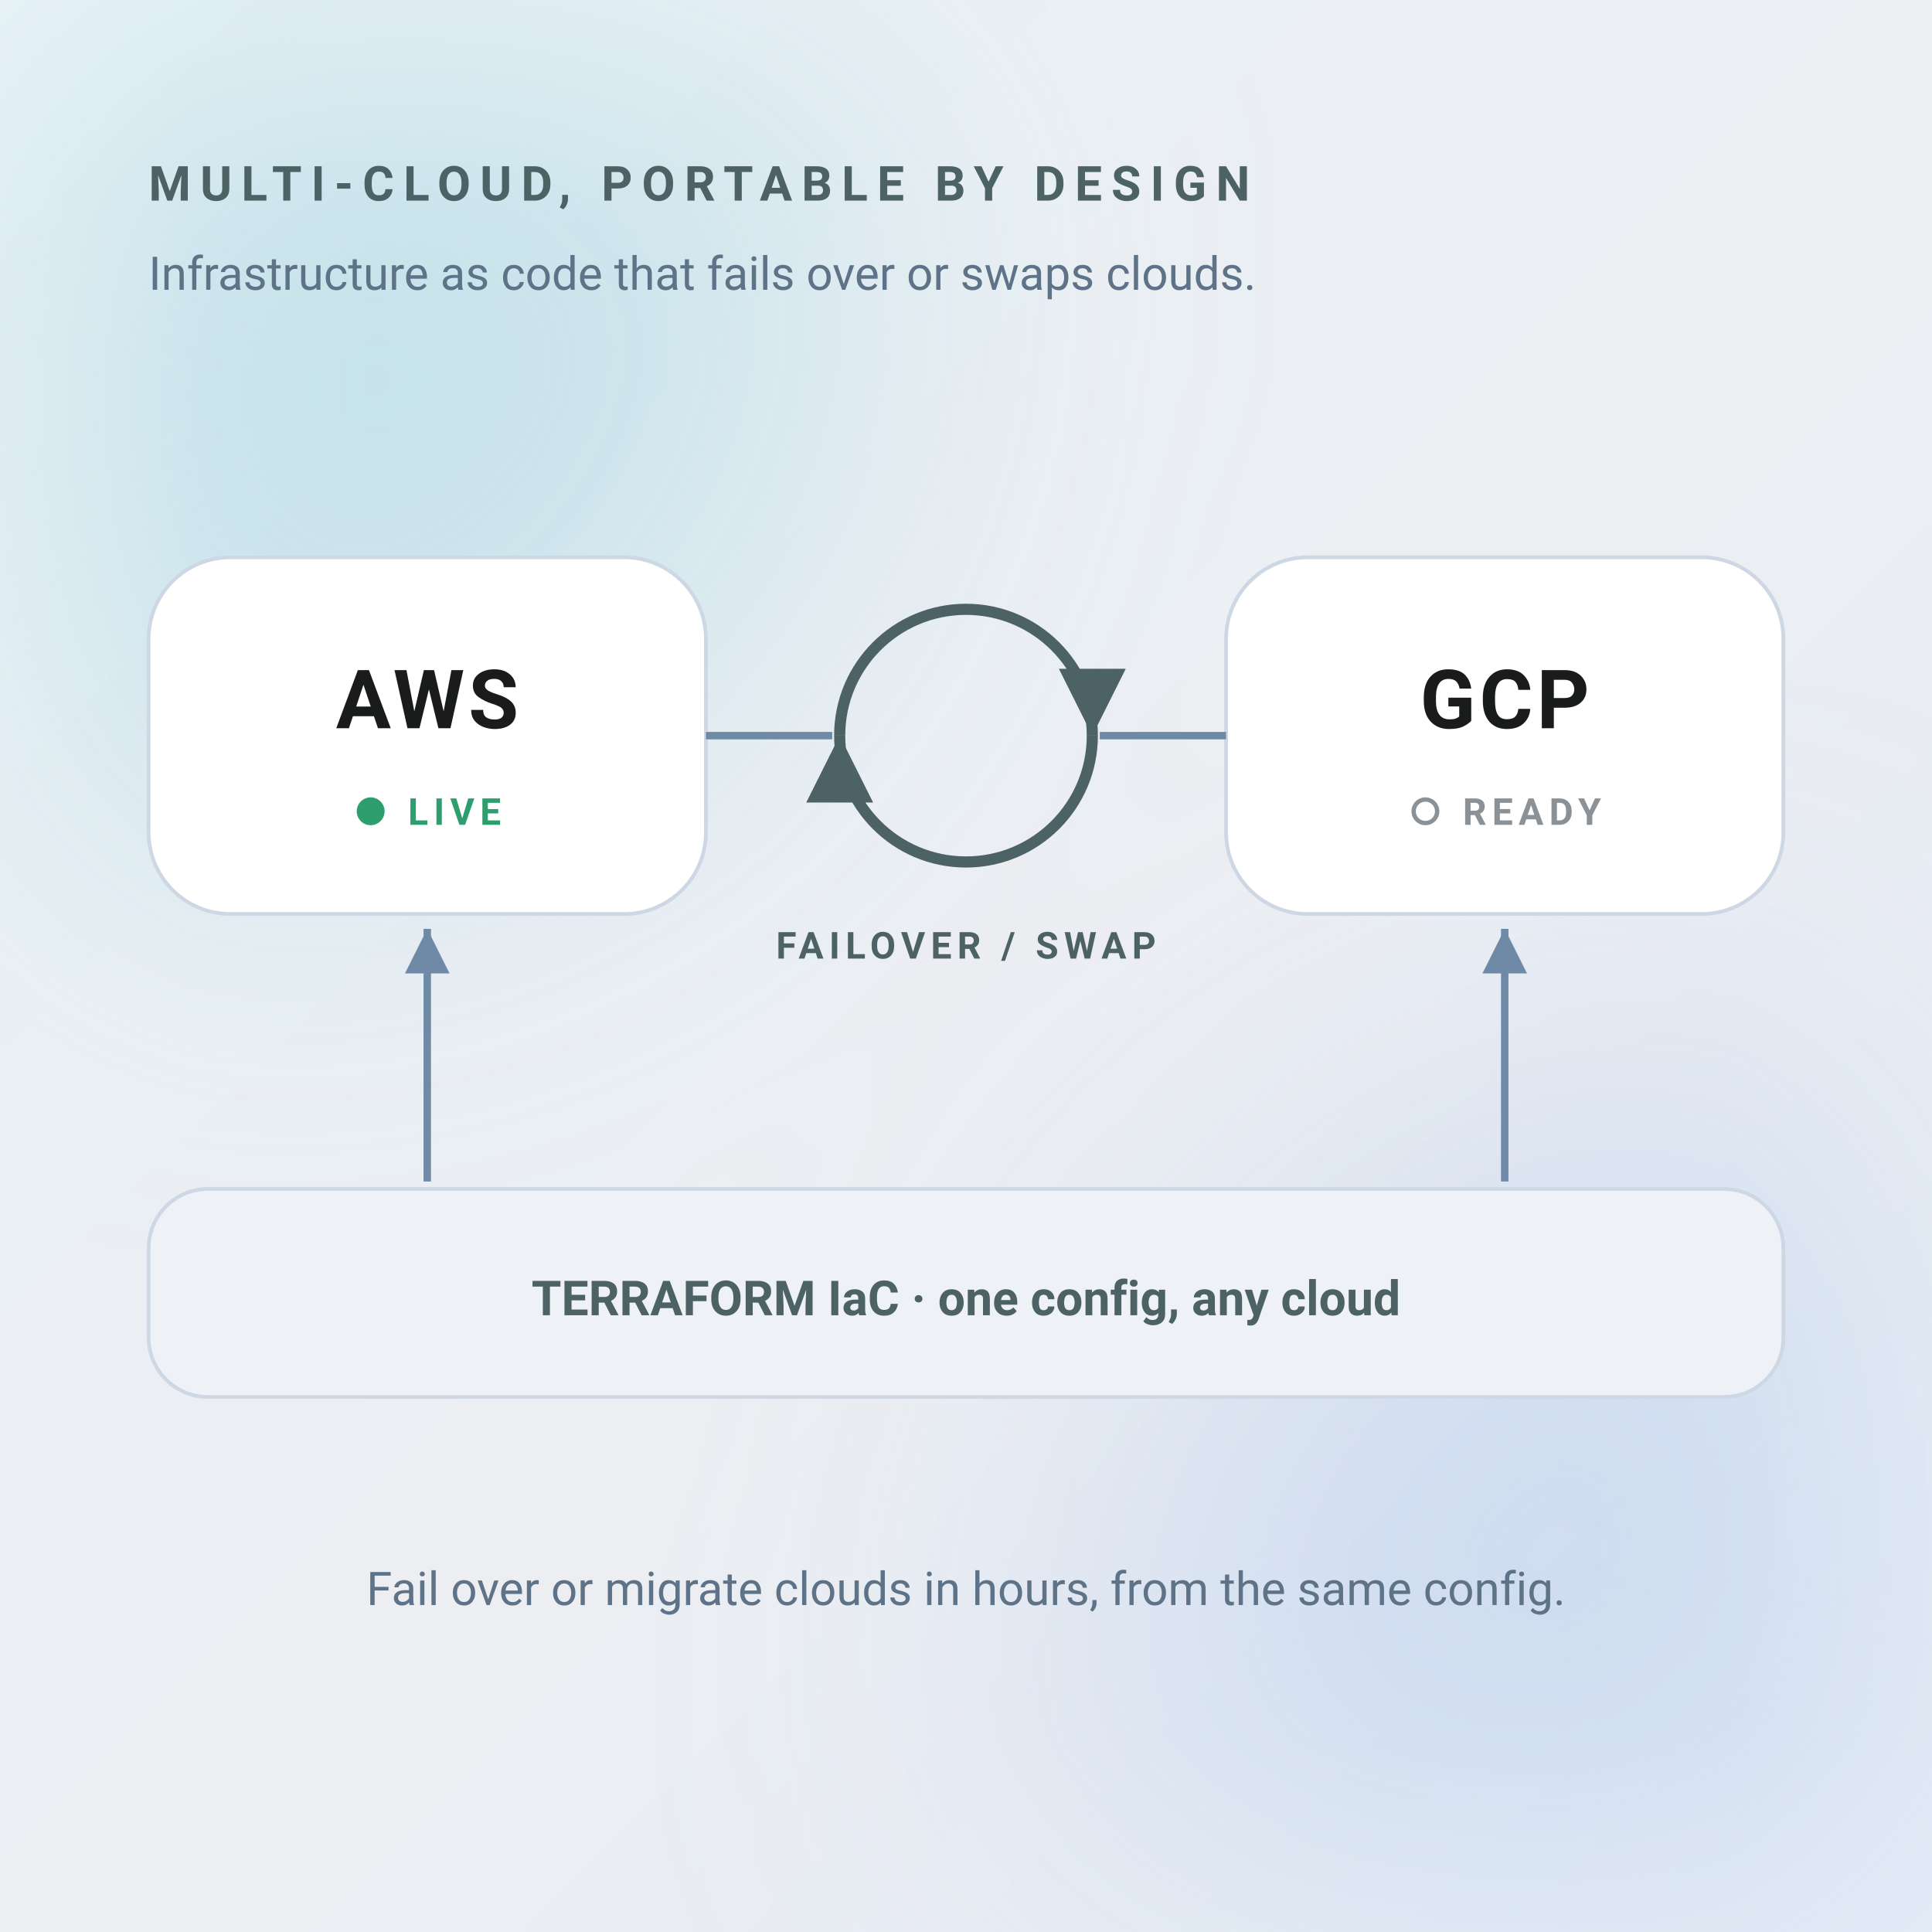
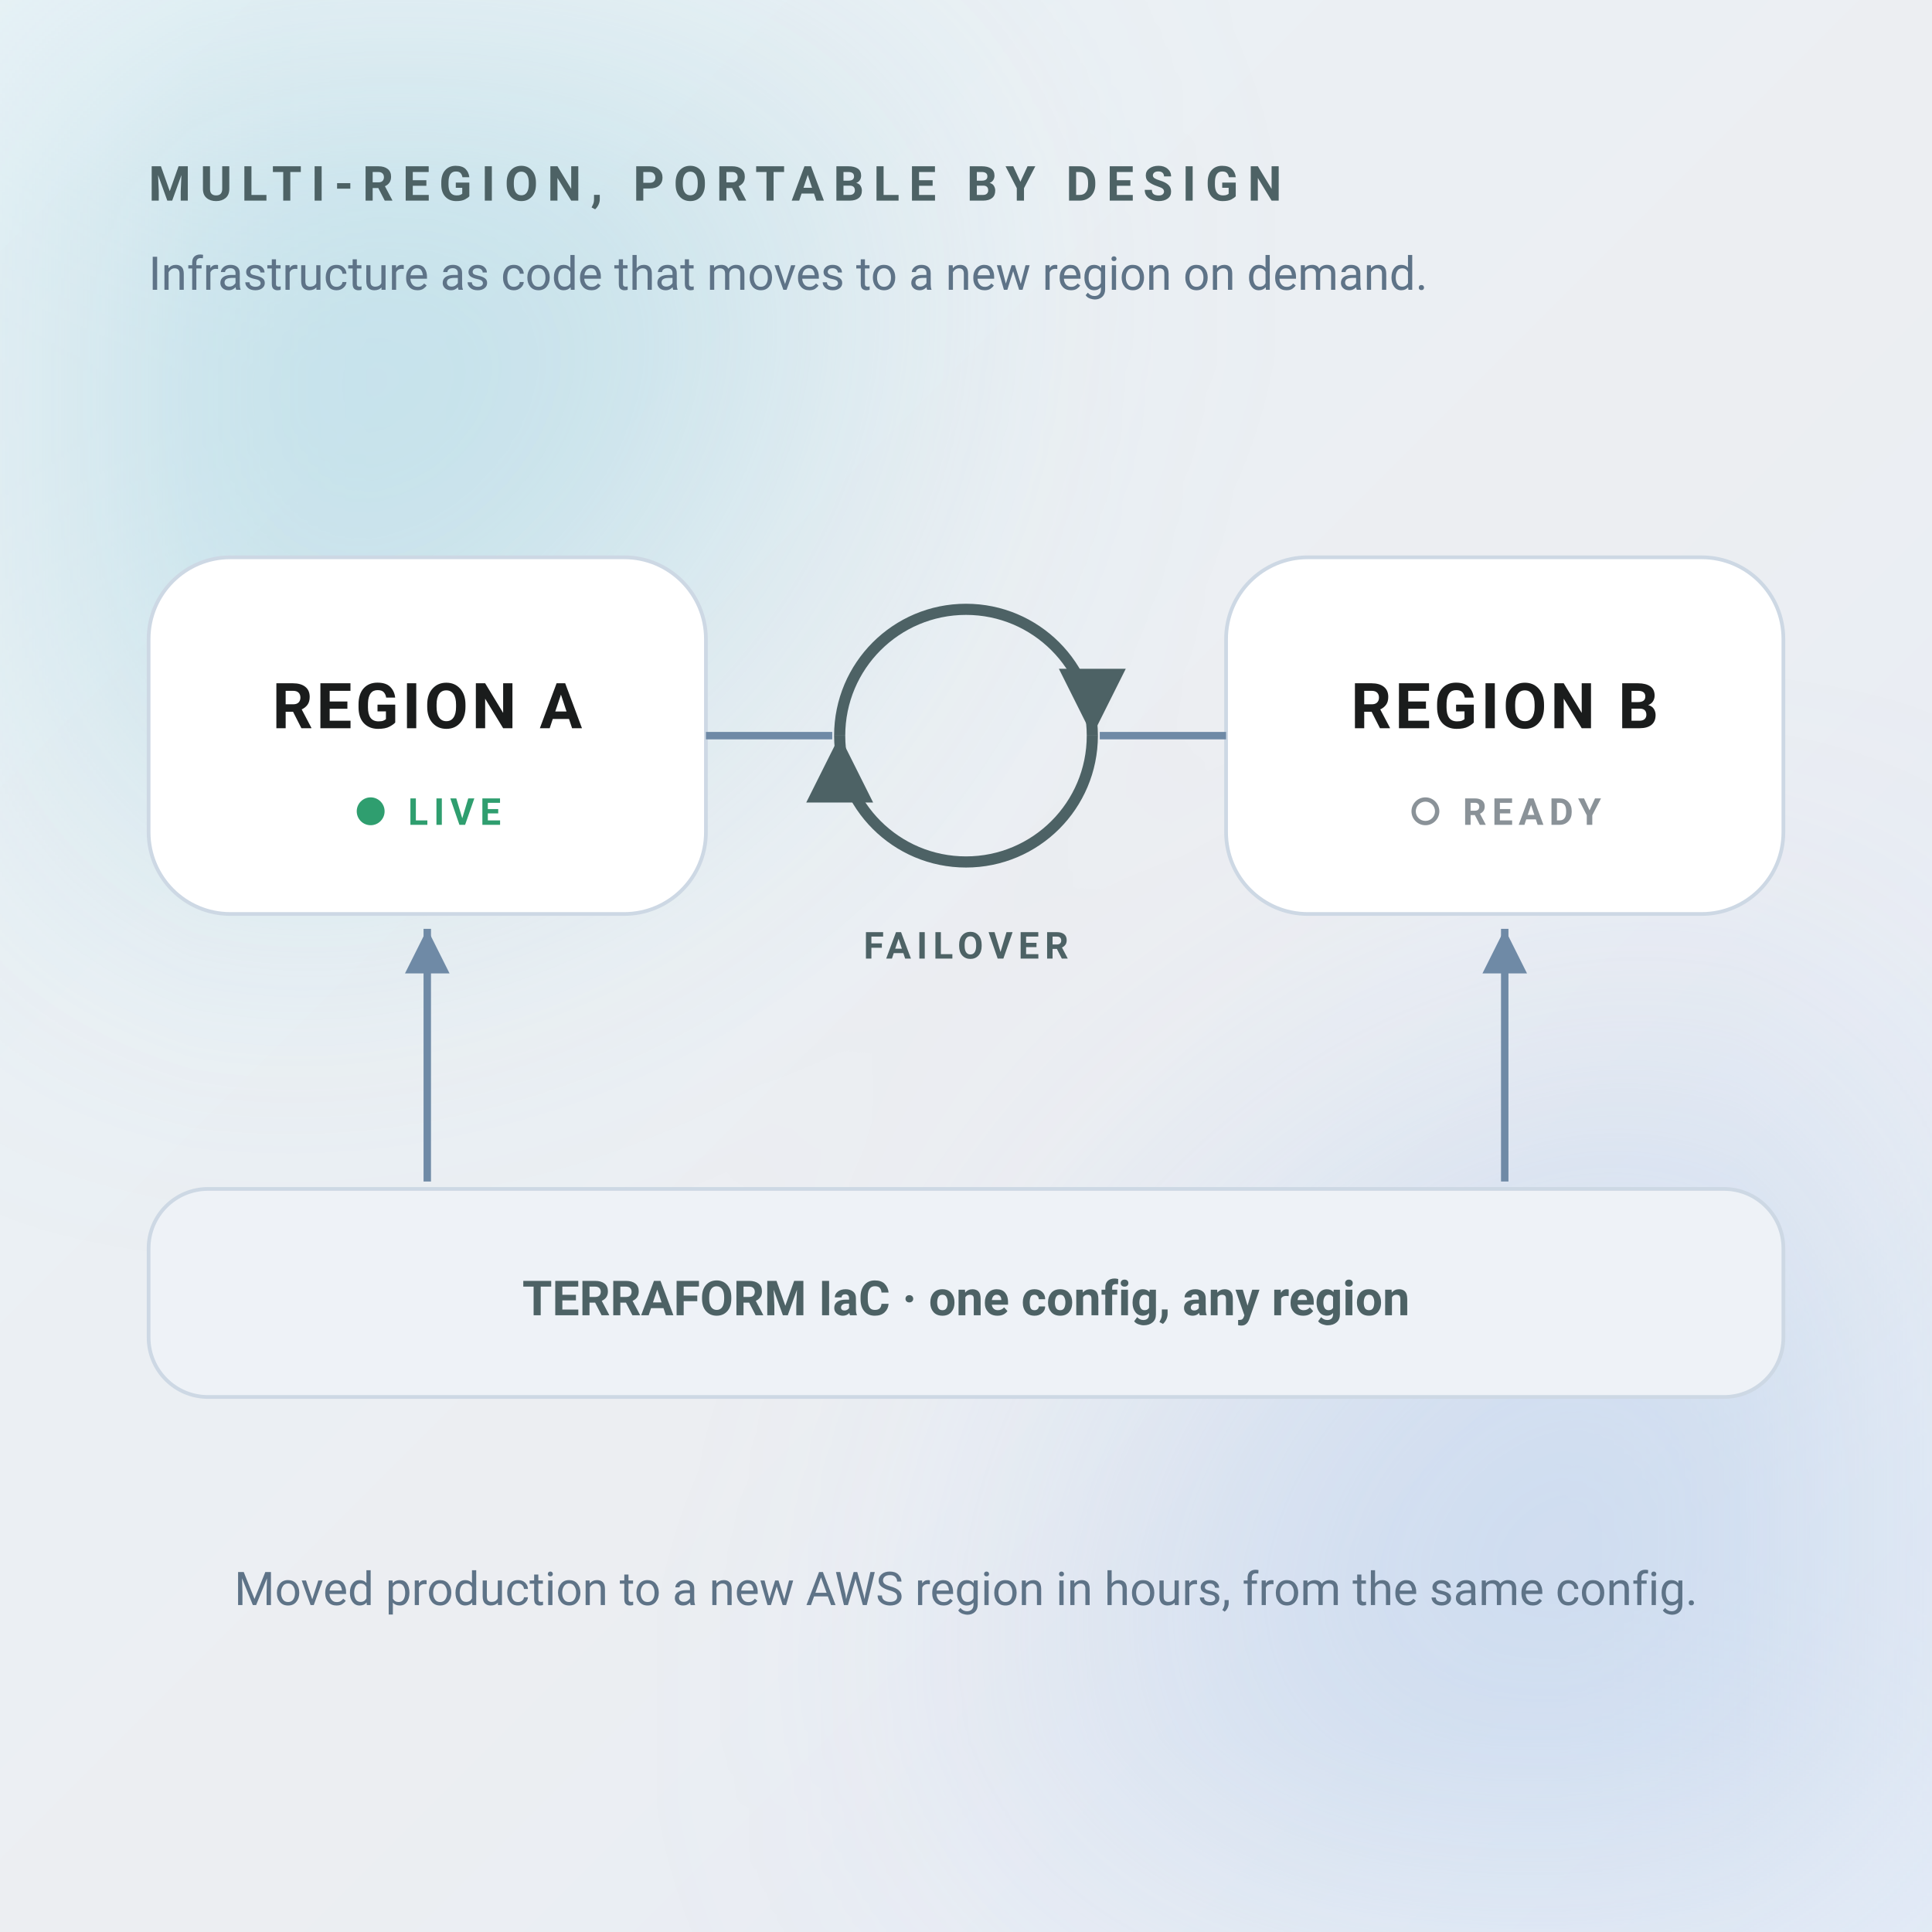
<svg xmlns="http://www.w3.org/2000/svg" viewBox="0 0 520 520" font-family="system-ui, -apple-system, 'Segoe UI', Roboto, sans-serif">
  <defs>
    <linearGradient id="bg" x1="0" y1="0" x2="1" y2="1">
      <stop offset="0" stop-color="#e9f2f6" />
      <stop offset="0.55" stop-color="#eceef2" />
      <stop offset="1" stop-color="#e4ecf6" />
    </linearGradient>
    <filter id="soft" x="-60%" y="-60%" width="220%" height="220%">
      <feGaussianBlur stdDeviation="55" />
    </filter>
    <marker id="ah" markerWidth="9" markerHeight="9" refX="6" refY="3" orient="auto">
      <path d="M0,0 L6,3 L0,6 Z" fill="#6f8aa6" />
    </marker>
    <marker id="ahT" markerWidth="9" markerHeight="9" refX="6" refY="3" orient="auto">
      <path d="M0,0 L6,3 L0,6 Z" fill="#4d6265" />
    </marker>
  </defs>
  <rect width="520" height="520" fill="url(#bg)" />
  <g filter="url(#soft)">
    <circle cx="70" cy="70" r="150" fill="#9fd4e2" opacity="0.5" />
    <circle cx="460" cy="460" r="160" fill="#b3ccec" opacity="0.5" />
  </g>
-   <text x="40" y="54" fill="#4d6265" font-size="13" letter-spacing="2.5" font-weight="700">MULTI-CLOUD, PORTABLE BY DESIGN</text>
-   <text x="40" y="78" fill="#5e7387" font-size="12.5">Infrastructure as code that fails over or swaps clouds.</text>
+   <text x="40" y="54" fill="#4d6265" font-size="13" letter-spacing="2.5" font-weight="700">MULTI-REGION, PORTABLE BY DESIGN</text>
+   <text x="40" y="78" fill="#5e7387" font-size="12.5">Infrastructure as code that moves to a new region on demand.</text>
  <rect x="40" y="150" width="150" height="96" rx="22" fill="#ffffff" stroke="#cdd8e4" />
-   <text x="115" y="196" fill="#1a1c1c" font-size="22" font-weight="700" letter-spacing="1" text-anchor="middle">AWS</text>
+   <text x="115" y="196" fill="#1a1c1c" font-size="17" font-weight="700" letter-spacing="1" text-anchor="middle">REGION A</text>
  <text x="115" y="222" fill="#2f9e6f" font-size="10" font-weight="700" letter-spacing="1.5" text-anchor="middle">● LIVE</text>
  <rect x="330" y="150" width="150" height="96" rx="22" fill="#ffffff" stroke="#cdd8e4" />
-   <text x="405" y="196" fill="#1a1c1c" font-size="22" font-weight="700" letter-spacing="1" text-anchor="middle">GCP</text>
+   <text x="405" y="196" fill="#1a1c1c" font-size="17" font-weight="700" letter-spacing="1" text-anchor="middle">REGION B</text>
  <text x="405" y="222" fill="#8a9298" font-size="10" font-weight="700" letter-spacing="1.5" text-anchor="middle">○ READY</text>
  <line x1="190" y1="198" x2="224" y2="198" stroke="#6f8aa6" stroke-width="2" />
  <line x1="296" y1="198" x2="330" y2="198" stroke="#6f8aa6" stroke-width="2" />
  <path d="M226,198 A34,34 0 0 1 294,198" fill="none" stroke="#4d6265" stroke-width="3" marker-end="url(#ahT)" />
  <path d="M294,198 A34,34 0 0 1 226,198" fill="none" stroke="#4d6265" stroke-width="3" marker-end="url(#ahT)" />
-   <text x="260" y="258" fill="#4d6265" font-size="10" font-weight="700" letter-spacing="1.5" text-anchor="middle">FAILOVER / SWAP</text>
+   <text x="260" y="258" fill="#4d6265" font-size="10" font-weight="700" letter-spacing="1.5" text-anchor="middle">FAILOVER</text>
  <line x1="115" y1="318" x2="115" y2="250" stroke="#6f8aa6" stroke-width="2" marker-end="url(#ah)" />
  <line x1="405" y1="318" x2="405" y2="250" stroke="#6f8aa6" stroke-width="2" marker-end="url(#ah)" />
  <rect x="40" y="320" width="440" height="56" rx="16" fill="#eef2f7" stroke="#cdd8e4" />
-   <text x="260" y="354" fill="#4d6265" font-size="13" font-weight="600" text-anchor="middle">TERRAFORM IaC · one config, any cloud</text>
-   <text x="260" y="432" fill="#5e7387" font-size="12.5" text-anchor="middle">Fail over or migrate clouds in hours, from the same config.</text>
+   <text x="260" y="354" fill="#4d6265" font-size="13" font-weight="600" text-anchor="middle">TERRAFORM IaC · one config, any region</text>
+   <text x="260" y="432" fill="#5e7387" font-size="12.5" text-anchor="middle">Moved production to a new AWS region in hours, from the same config.</text>
</svg>
